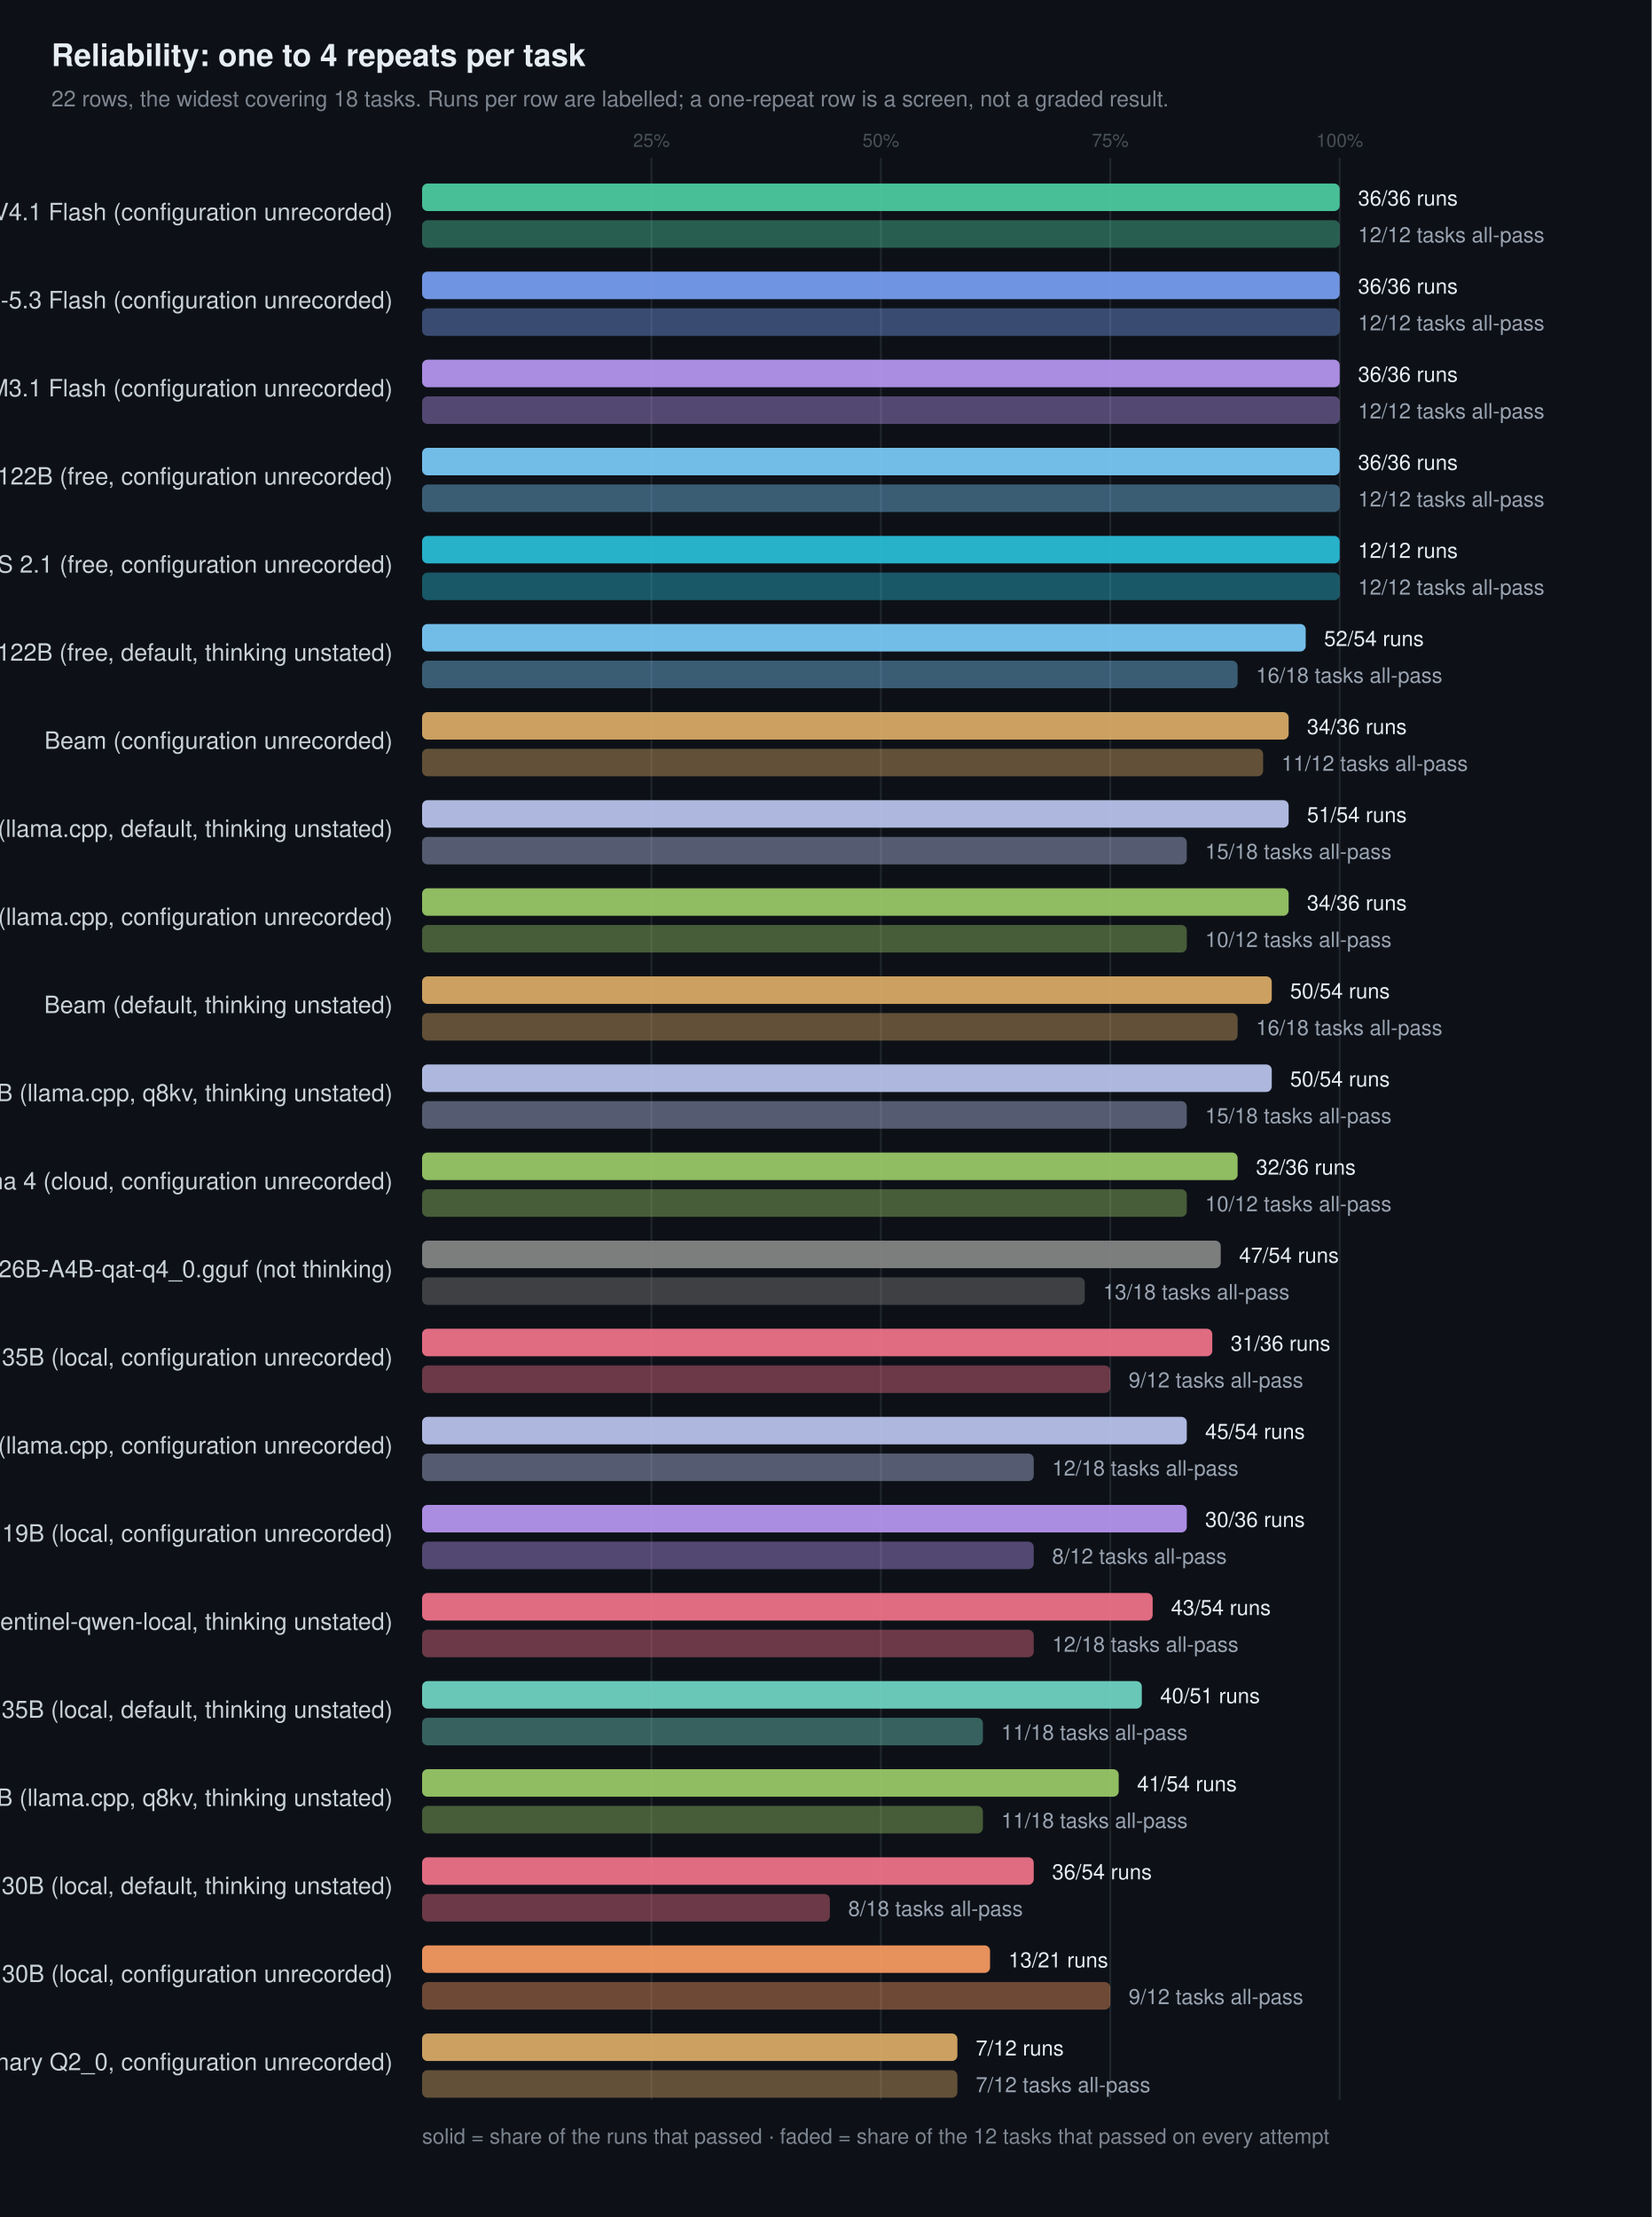
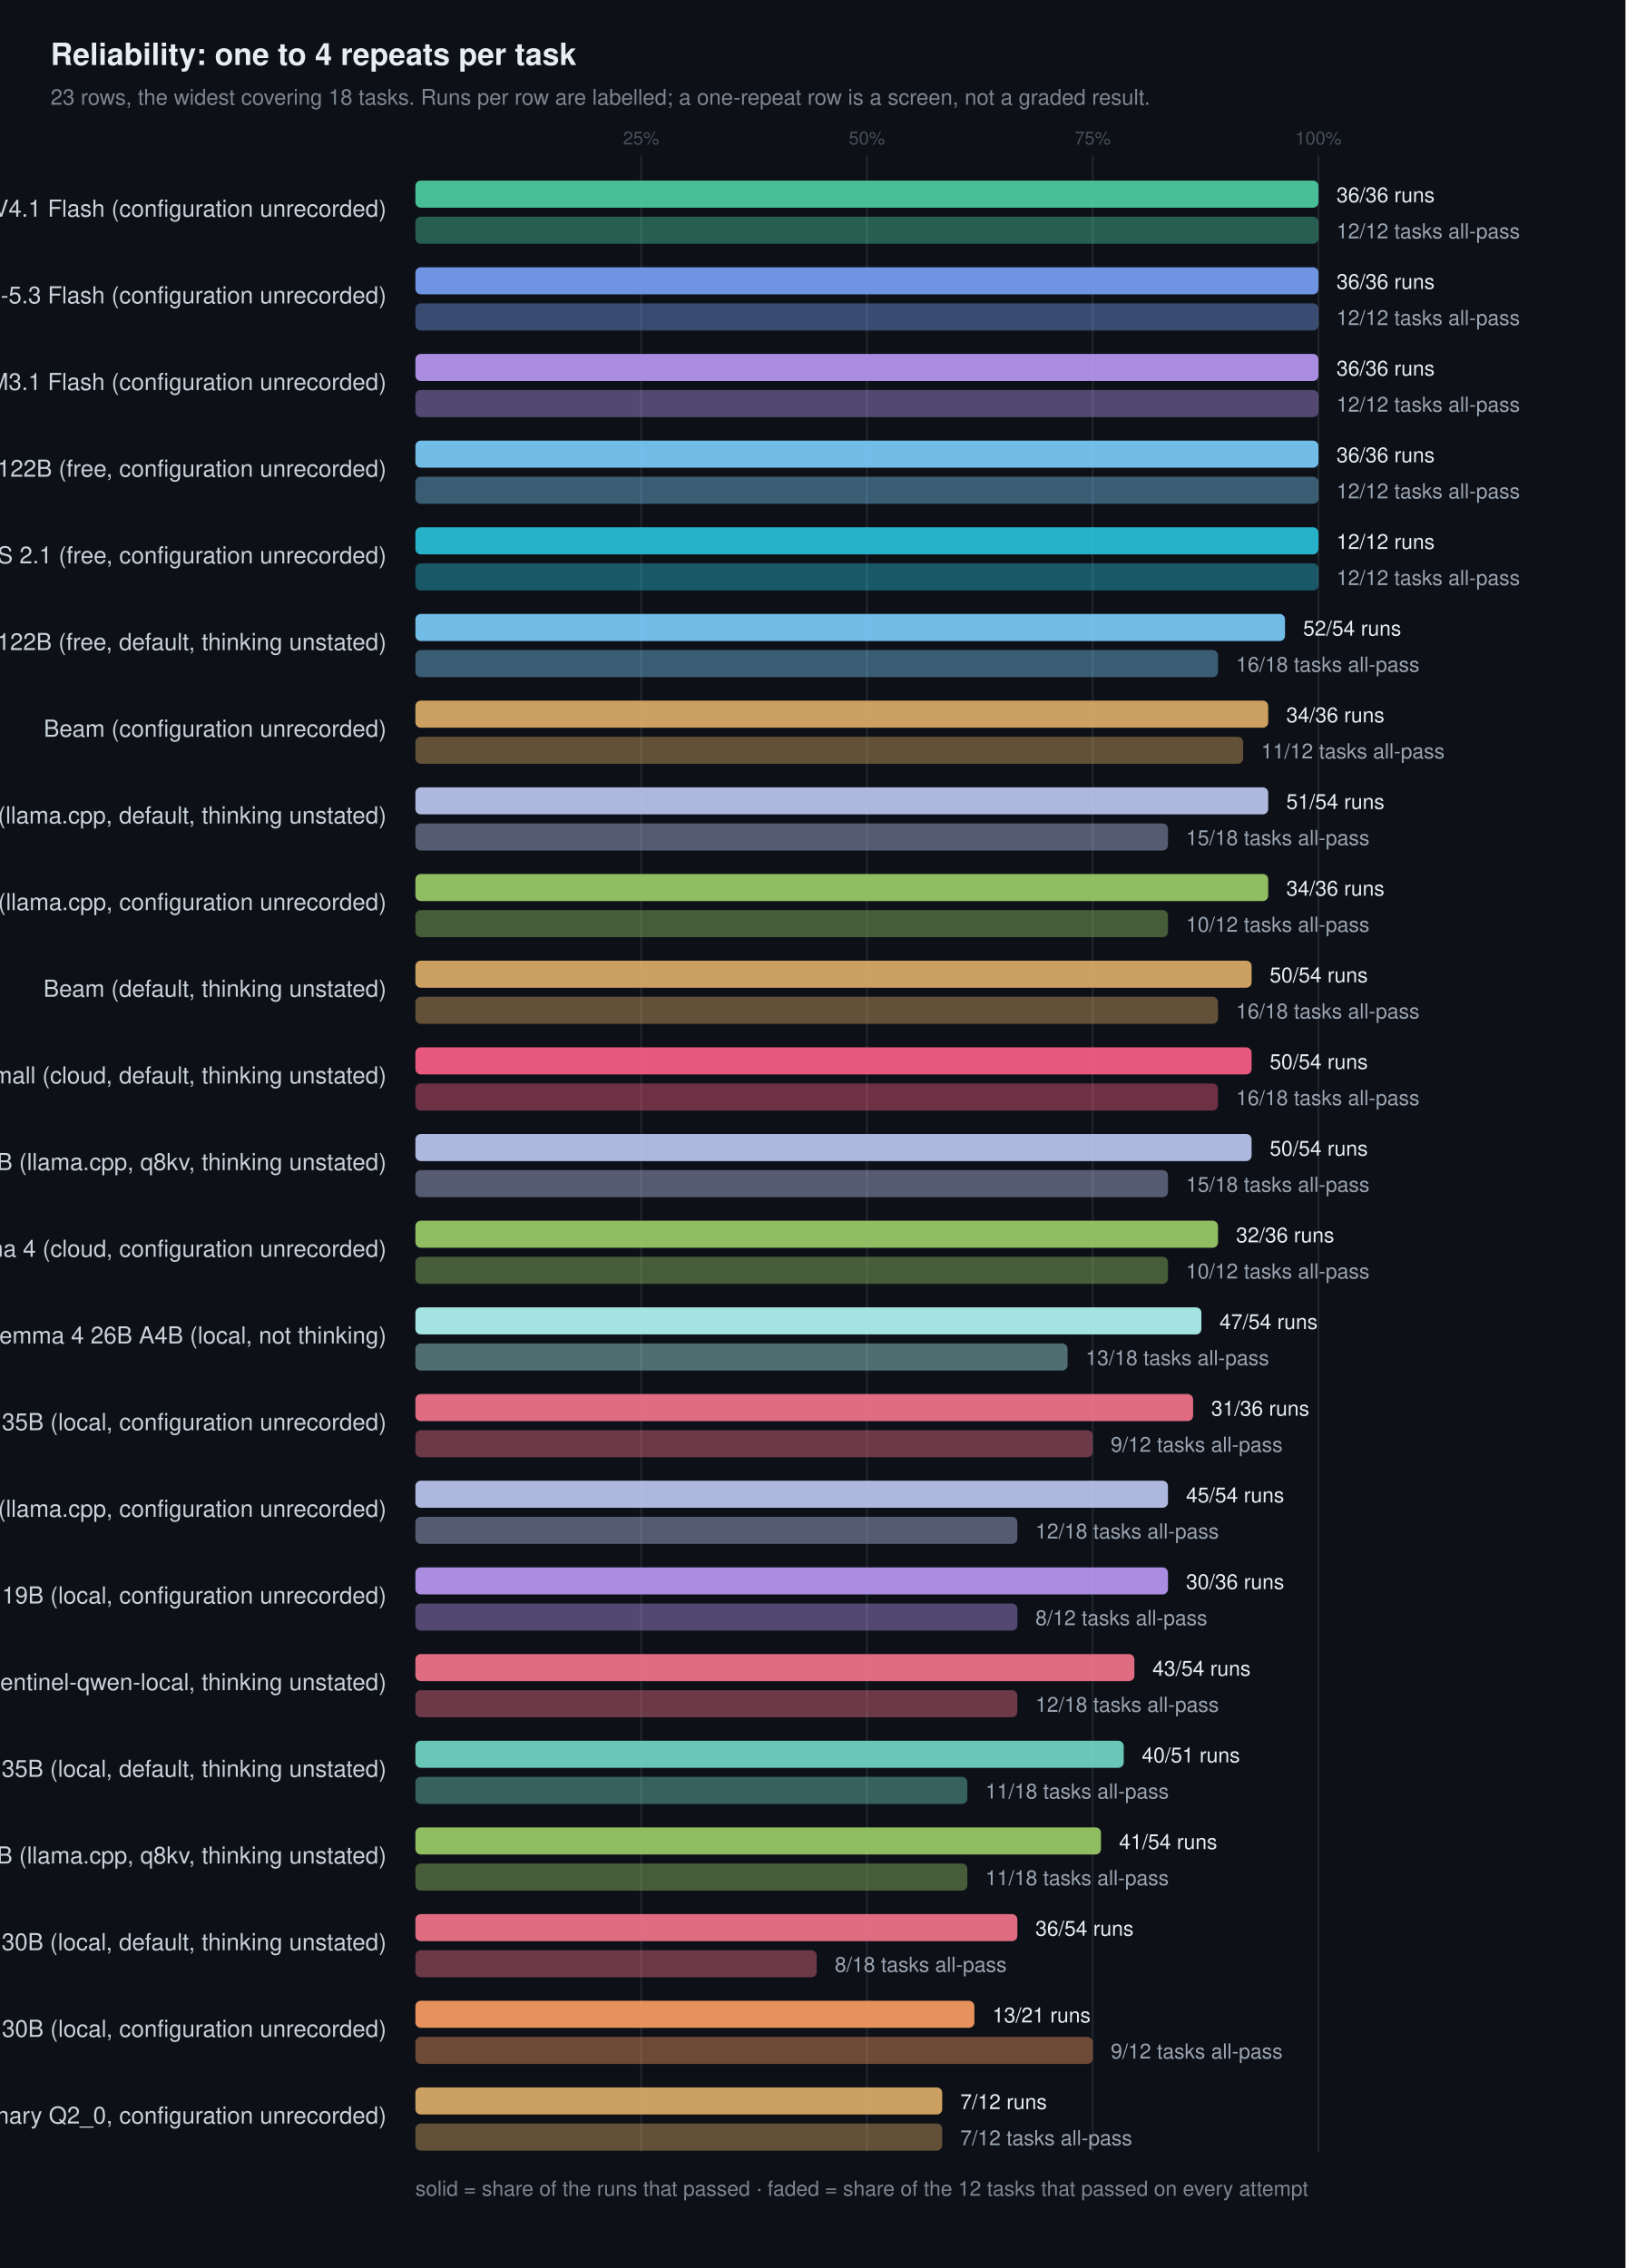
- <svg xmlns="http://www.w3.org/2000/svg" width="900" height="1208" viewBox="0 0 900 1208" font-family="ui-sans-serif, -apple-system, Segoe UI, Helvetica, Arial, sans-serif">
+ <svg xmlns="http://www.w3.org/2000/svg" width="900" height="1256" viewBox="0 0 900 1256" font-family="ui-sans-serif, -apple-system, Segoe UI, Helvetica, Arial, sans-serif">
  <rect width="100%" height="100%" fill="#0d1117" />
  <text x="28" y="36" fill="#e6edf3" font-size="17" font-weight="600">Reliability: one to 4 repeats per task</text>
-   <text x="28" y="58" fill="#7d8590" font-size="12">22 rows, the widest covering 18 tasks. Runs per row are labelled; a one-repeat row is a screen, not a graded result.</text>
-   <line x1="355.0" y1="86" x2="355.0" y2="1144" stroke="#21262d" stroke-width="1" />
+   <text x="28" y="58" fill="#7d8590" font-size="12">23 rows, the widest covering 18 tasks. Runs per row are labelled; a one-repeat row is a screen, not a graded result.</text>
+   <line x1="355.0" y1="86" x2="355.0" y2="1192" stroke="#21262d" stroke-width="1" />
  <text x="355.0" y="80" fill="#484f58" font-size="10" text-anchor="middle">25%</text>
-   <line x1="480.0" y1="86" x2="480.0" y2="1144" stroke="#21262d" stroke-width="1" />
+   <line x1="480.0" y1="86" x2="480.0" y2="1192" stroke="#21262d" stroke-width="1" />
  <text x="480.0" y="80" fill="#484f58" font-size="10" text-anchor="middle">50%</text>
-   <line x1="605.0" y1="86" x2="605.0" y2="1144" stroke="#21262d" stroke-width="1" />
+   <line x1="605.0" y1="86" x2="605.0" y2="1192" stroke="#21262d" stroke-width="1" />
  <text x="605.0" y="80" fill="#484f58" font-size="10" text-anchor="middle">75%</text>
-   <line x1="730.0" y1="86" x2="730.0" y2="1144" stroke="#21262d" stroke-width="1" />
+   <line x1="730.0" y1="86" x2="730.0" y2="1192" stroke="#21262d" stroke-width="1" />
  <text x="730.0" y="80" fill="#484f58" font-size="10" text-anchor="middle">100%</text>
  <text x="214" y="120" fill="#c9d1d9" font-size="13" text-anchor="end">DeepSeek V4.1 Flash (configuration unrecorded)</text>
  <rect x="230" y="100" width="500.0" height="15" rx="3" fill="#4fd1a5" opacity="0.9" />
  <text x="740.0" y="112" fill="#e6edf3" font-size="11.5">36/36 runs</text>
  <rect x="230" y="120" width="500.0" height="15" rx="3" fill="#4fd1a5" opacity="0.4" />
  <text x="740.0" y="132" fill="#9aa4b2" font-size="11.5">12/12 tasks all-pass</text>
  <text x="214" y="168" fill="#c9d1d9" font-size="13" text-anchor="end">GLM-5.3 Flash (configuration unrecorded)</text>
  <rect x="230" y="148" width="500.0" height="15" rx="3" fill="#7aa2f7" opacity="0.9" />
  <text x="740.0" y="160" fill="#e6edf3" font-size="11.5">36/36 runs</text>
  <rect x="230" y="168" width="500.0" height="15" rx="3" fill="#7aa2f7" opacity="0.4" />
  <text x="740.0" y="180" fill="#9aa4b2" font-size="11.5">12/12 tasks all-pass</text>
  <text x="214" y="216" fill="#c9d1d9" font-size="13" text-anchor="end">MiniMax M3.1 Flash (configuration unrecorded)</text>
  <rect x="230" y="196" width="500.0" height="15" rx="3" fill="#bb9af7" opacity="0.9" />
  <text x="740.0" y="208" fill="#e6edf3" font-size="11.5">36/36 runs</text>
  <rect x="230" y="216" width="500.0" height="15" rx="3" fill="#bb9af7" opacity="0.4" />
  <text x="740.0" y="228" fill="#9aa4b2" font-size="11.5">12/12 tasks all-pass</text>
  <text x="214" y="264" fill="#c9d1d9" font-size="13" text-anchor="end">Ornith 1.5 122B (free, configuration unrecorded)</text>
  <rect x="230" y="244" width="500.0" height="15" rx="3" fill="#7dcfff" opacity="0.9" />
  <text x="740.0" y="256" fill="#e6edf3" font-size="11.5">36/36 runs</text>
  <rect x="230" y="264" width="500.0" height="15" rx="3" fill="#7dcfff" opacity="0.4" />
  <text x="740.0" y="276" fill="#9aa4b2" font-size="11.5">12/12 tasks all-pass</text>
  <text x="214" y="312" fill="#c9d1d9" font-size="13" text-anchor="end">Laguna S 2.1 (free, configuration unrecorded)</text>
  <rect x="230" y="292" width="500.0" height="15" rx="3" fill="#2ac3de" opacity="0.9" />
  <text x="740.0" y="304" fill="#e6edf3" font-size="11.5">12/12 runs</text>
  <rect x="230" y="312" width="500.0" height="15" rx="3" fill="#2ac3de" opacity="0.4" />
  <text x="740.0" y="324" fill="#9aa4b2" font-size="11.5">12/12 tasks all-pass</text>
  <text x="214" y="360" fill="#c9d1d9" font-size="13" text-anchor="end">Ornith 1.5 122B (free, default, thinking unstated)</text>
  <rect x="230" y="340" width="481.5" height="15" rx="3" fill="#7dcfff" opacity="0.9" />
  <text x="721.5" y="352" fill="#e6edf3" font-size="11.5">52/54 runs</text>
  <rect x="230" y="360" width="444.4" height="15" rx="3" fill="#7dcfff" opacity="0.4" />
  <text x="684.4" y="372" fill="#9aa4b2" font-size="11.5">16/18 tasks all-pass</text>
  <text x="214" y="408" fill="#c9d1d9" font-size="13" text-anchor="end">Beam (configuration unrecorded)</text>
  <rect x="230" y="388" width="472.2" height="15" rx="3" fill="#e0af68" opacity="0.9" />
  <text x="712.2" y="400" fill="#e6edf3" font-size="11.5">34/36 runs</text>
  <rect x="230" y="408" width="458.3" height="15" rx="3" fill="#e0af68" opacity="0.4" />
  <text x="698.3" y="420" fill="#9aa4b2" font-size="11.5">11/12 tasks all-pass</text>
  <text x="214" y="456" fill="#c9d1d9" font-size="13" text-anchor="end">Ornith 1.5 9B (llama.cpp, default, thinking unstated)</text>
  <rect x="230" y="436" width="472.2" height="15" rx="3" fill="#c0caf5" opacity="0.9" />
  <text x="712.2" y="448" fill="#e6edf3" font-size="11.5">51/54 runs</text>
  <rect x="230" y="456" width="416.7" height="15" rx="3" fill="#c0caf5" opacity="0.4" />
  <text x="656.7" y="468" fill="#9aa4b2" font-size="11.5">15/18 tasks all-pass</text>
  <text x="214" y="504" fill="#c9d1d9" font-size="13" text-anchor="end">LFM3 1.7B (llama.cpp, configuration unrecorded)</text>
  <rect x="230" y="484" width="472.2" height="15" rx="3" fill="#9ece6a" opacity="0.9" />
  <text x="712.2" y="496" fill="#e6edf3" font-size="11.5">34/36 runs</text>
  <rect x="230" y="504" width="416.7" height="15" rx="3" fill="#9ece6a" opacity="0.4" />
  <text x="656.7" y="516" fill="#9aa4b2" font-size="11.5">10/12 tasks all-pass</text>
  <text x="214" y="552" fill="#c9d1d9" font-size="13" text-anchor="end">Beam (default, thinking unstated)</text>
  <rect x="230" y="532" width="463.0" height="15" rx="3" fill="#e0af68" opacity="0.9" />
  <text x="703.0" y="544" fill="#e6edf3" font-size="11.5">50/54 runs</text>
  <rect x="230" y="552" width="444.4" height="15" rx="3" fill="#e0af68" opacity="0.4" />
  <text x="684.4" y="564" fill="#9aa4b2" font-size="11.5">16/18 tasks all-pass</text>
-   <text x="214" y="600" fill="#c9d1d9" font-size="13" text-anchor="end">Ornith 1.5 9B (llama.cpp, q8kv, thinking unstated)</text>
-   <rect x="230" y="580" width="463.0" height="15" rx="3" fill="#c0caf5" opacity="0.9" />
+   <text x="214" y="600" fill="#c9d1d9" font-size="13" text-anchor="end">Inkling 2 Small (cloud, default, thinking unstated)</text>
+   <rect x="230" y="580" width="463.0" height="15" rx="3" fill="#ff5f87" opacity="0.9" />
  <text x="703.0" y="592" fill="#e6edf3" font-size="11.5">50/54 runs</text>
-   <rect x="230" y="600" width="416.7" height="15" rx="3" fill="#c0caf5" opacity="0.4" />
-   <text x="656.7" y="612" fill="#9aa4b2" font-size="11.5">15/18 tasks all-pass</text>
-   <text x="214" y="648" fill="#c9d1d9" font-size="13" text-anchor="end">Gemma 4 (cloud, configuration unrecorded)</text>
-   <rect x="230" y="628" width="444.4" height="15" rx="3" fill="#9ece6a" opacity="0.9" />
-   <text x="684.4" y="640" fill="#e6edf3" font-size="11.5">32/36 runs</text>
-   <rect x="230" y="648" width="416.7" height="15" rx="3" fill="#9ece6a" opacity="0.4" />
-   <text x="656.7" y="660" fill="#9aa4b2" font-size="11.5">10/12 tasks all-pass</text>
-   <text x="214" y="696" fill="#c9d1d9" font-size="13" text-anchor="end">gemma-4-26B-A4B-qat-q4_0.gguf (not thinking)</text>
-   <rect x="230" y="676" width="435.2" height="15" rx="3" fill="#888888" opacity="0.9" />
-   <text x="675.2" y="688" fill="#e6edf3" font-size="11.5">47/54 runs</text>
-   <rect x="230" y="696" width="361.1" height="15" rx="3" fill="#888888" opacity="0.4" />
-   <text x="601.1" y="708" fill="#9aa4b2" font-size="11.5">13/18 tasks all-pass</text>
-   <text x="214" y="744" fill="#c9d1d9" font-size="13" text-anchor="end">Qwen3.6 35B (local, configuration unrecorded)</text>
-   <rect x="230" y="724" width="430.6" height="15" rx="3" fill="#f7768e" opacity="0.9" />
-   <text x="670.6" y="736" fill="#e6edf3" font-size="11.5">31/36 runs</text>
-   <rect x="230" y="744" width="375.0" height="15" rx="3" fill="#f7768e" opacity="0.4" />
-   <text x="615.0" y="756" fill="#9aa4b2" font-size="11.5">9/12 tasks all-pass</text>
-   <text x="214" y="792" fill="#c9d1d9" font-size="13" text-anchor="end">Ornith 1.5 9B (llama.cpp, configuration unrecorded)</text>
-   <rect x="230" y="772" width="416.7" height="15" rx="3" fill="#c0caf5" opacity="0.9" />
-   <text x="656.7" y="784" fill="#e6edf3" font-size="11.5">45/54 runs</text>
-   <rect x="230" y="792" width="333.3" height="15" rx="3" fill="#c0caf5" opacity="0.4" />
-   <text x="573.3" y="804" fill="#9aa4b2" font-size="11.5">12/18 tasks all-pass</text>
-   <text x="214" y="840" fill="#c9d1d9" font-size="13" text-anchor="end">Groot 19B (local, configuration unrecorded)</text>
-   <rect x="230" y="820" width="416.7" height="15" rx="3" fill="#bb9af7" opacity="0.9" />
-   <text x="656.7" y="832" fill="#e6edf3" font-size="11.5">30/36 runs</text>
-   <rect x="230" y="840" width="333.3" height="15" rx="3" fill="#bb9af7" opacity="0.4" />
-   <text x="573.3" y="852" fill="#9aa4b2" font-size="11.5">8/12 tasks all-pass</text>
-   <text x="214" y="888" fill="#c9d1d9" font-size="13" text-anchor="end">Qwen3.6 35B (local, sentinel-qwen-local, thinking unstated)</text>
-   <rect x="230" y="868" width="398.1" height="15" rx="3" fill="#f7768e" opacity="0.9" />
-   <text x="638.1" y="880" fill="#e6edf3" font-size="11.5">43/54 runs</text>
-   <rect x="230" y="888" width="333.3" height="15" rx="3" fill="#f7768e" opacity="0.4" />
-   <text x="573.3" y="900" fill="#9aa4b2" font-size="11.5">12/18 tasks all-pass</text>
-   <text x="214" y="936" fill="#c9d1d9" font-size="13" text-anchor="end">Logics-SWE Qwen3.6 35B (local, default, thinking unstated)</text>
-   <rect x="230" y="916" width="392.2" height="15" rx="3" fill="#73daca" opacity="0.9" />
-   <text x="632.2" y="928" fill="#e6edf3" font-size="11.5">40/51 runs</text>
-   <rect x="230" y="936" width="305.6" height="15" rx="3" fill="#73daca" opacity="0.4" />
-   <text x="545.6" y="948" fill="#9aa4b2" font-size="11.5">11/18 tasks all-pass</text>
-   <text x="214" y="984" fill="#c9d1d9" font-size="13" text-anchor="end">LFM3 1.7B (llama.cpp, q8kv, thinking unstated)</text>
-   <rect x="230" y="964" width="379.6" height="15" rx="3" fill="#9ece6a" opacity="0.9" />
-   <text x="619.6" y="976" fill="#e6edf3" font-size="11.5">41/54 runs</text>
-   <rect x="230" y="984" width="305.6" height="15" rx="3" fill="#9ece6a" opacity="0.4" />
+   <rect x="230" y="600" width="444.4" height="15" rx="3" fill="#ff5f87" opacity="0.4" />
+   <text x="684.4" y="612" fill="#9aa4b2" font-size="11.5">16/18 tasks all-pass</text>
+   <text x="214" y="648" fill="#c9d1d9" font-size="13" text-anchor="end">Ornith 1.5 9B (llama.cpp, q8kv, thinking unstated)</text>
+   <rect x="230" y="628" width="463.0" height="15" rx="3" fill="#c0caf5" opacity="0.9" />
+   <text x="703.0" y="640" fill="#e6edf3" font-size="11.5">50/54 runs</text>
+   <rect x="230" y="648" width="416.7" height="15" rx="3" fill="#c0caf5" opacity="0.4" />
+   <text x="656.7" y="660" fill="#9aa4b2" font-size="11.5">15/18 tasks all-pass</text>
+   <text x="214" y="696" fill="#c9d1d9" font-size="13" text-anchor="end">Gemma 4 (cloud, configuration unrecorded)</text>
+   <rect x="230" y="676" width="444.4" height="15" rx="3" fill="#9ece6a" opacity="0.9" />
+   <text x="684.4" y="688" fill="#e6edf3" font-size="11.5">32/36 runs</text>
+   <rect x="230" y="696" width="416.7" height="15" rx="3" fill="#9ece6a" opacity="0.4" />
+   <text x="656.7" y="708" fill="#9aa4b2" font-size="11.5">10/12 tasks all-pass</text>
+   <text x="214" y="744" fill="#c9d1d9" font-size="13" text-anchor="end">Gemma 4 26B A4B (local, not thinking)</text>
+   <rect x="230" y="724" width="435.2" height="15" rx="3" fill="#b4f9f8" opacity="0.9" />
+   <text x="675.2" y="736" fill="#e6edf3" font-size="11.5">47/54 runs</text>
+   <rect x="230" y="744" width="361.1" height="15" rx="3" fill="#b4f9f8" opacity="0.4" />
+   <text x="601.1" y="756" fill="#9aa4b2" font-size="11.5">13/18 tasks all-pass</text>
+   <text x="214" y="792" fill="#c9d1d9" font-size="13" text-anchor="end">Qwen3.6 35B (local, configuration unrecorded)</text>
+   <rect x="230" y="772" width="430.6" height="15" rx="3" fill="#f7768e" opacity="0.9" />
+   <text x="670.6" y="784" fill="#e6edf3" font-size="11.5">31/36 runs</text>
+   <rect x="230" y="792" width="375.0" height="15" rx="3" fill="#f7768e" opacity="0.4" />
+   <text x="615.0" y="804" fill="#9aa4b2" font-size="11.5">9/12 tasks all-pass</text>
+   <text x="214" y="840" fill="#c9d1d9" font-size="13" text-anchor="end">Ornith 1.5 9B (llama.cpp, configuration unrecorded)</text>
+   <rect x="230" y="820" width="416.7" height="15" rx="3" fill="#c0caf5" opacity="0.9" />
+   <text x="656.7" y="832" fill="#e6edf3" font-size="11.5">45/54 runs</text>
+   <rect x="230" y="840" width="333.3" height="15" rx="3" fill="#c0caf5" opacity="0.4" />
+   <text x="573.3" y="852" fill="#9aa4b2" font-size="11.5">12/18 tasks all-pass</text>
+   <text x="214" y="888" fill="#c9d1d9" font-size="13" text-anchor="end">Groot 19B (local, configuration unrecorded)</text>
+   <rect x="230" y="868" width="416.7" height="15" rx="3" fill="#bb9af7" opacity="0.9" />
+   <text x="656.7" y="880" fill="#e6edf3" font-size="11.5">30/36 runs</text>
+   <rect x="230" y="888" width="333.3" height="15" rx="3" fill="#bb9af7" opacity="0.4" />
+   <text x="573.3" y="900" fill="#9aa4b2" font-size="11.5">8/12 tasks all-pass</text>
+   <text x="214" y="936" fill="#c9d1d9" font-size="13" text-anchor="end">Qwen3.6 35B (local, sentinel-qwen-local, thinking unstated)</text>
+   <rect x="230" y="916" width="398.1" height="15" rx="3" fill="#f7768e" opacity="0.9" />
+   <text x="638.1" y="928" fill="#e6edf3" font-size="11.5">43/54 runs</text>
+   <rect x="230" y="936" width="333.3" height="15" rx="3" fill="#f7768e" opacity="0.4" />
+   <text x="573.3" y="948" fill="#9aa4b2" font-size="11.5">12/18 tasks all-pass</text>
+   <text x="214" y="984" fill="#c9d1d9" font-size="13" text-anchor="end">Logics-SWE Qwen3.6 35B (local, default, thinking unstated)</text>
+   <rect x="230" y="964" width="392.2" height="15" rx="3" fill="#73daca" opacity="0.9" />
+   <text x="632.2" y="976" fill="#e6edf3" font-size="11.5">40/51 runs</text>
+   <rect x="230" y="984" width="305.6" height="15" rx="3" fill="#73daca" opacity="0.4" />
  <text x="545.6" y="996" fill="#9aa4b2" font-size="11.5">11/18 tasks all-pass</text>
-   <text x="214" y="1032" fill="#c9d1d9" font-size="13" text-anchor="end">GLM-4.7-Flash 30B (local, default, thinking unstated)</text>
-   <rect x="230" y="1012" width="333.3" height="15" rx="3" fill="#f7768e" opacity="0.9" />
-   <text x="573.3" y="1024" fill="#e6edf3" font-size="11.5">36/54 runs</text>
-   <rect x="230" y="1032" width="222.2" height="15" rx="3" fill="#f7768e" opacity="0.4" />
-   <text x="462.2" y="1044" fill="#9aa4b2" font-size="11.5">8/18 tasks all-pass</text>
-   <text x="214" y="1080" fill="#c9d1d9" font-size="13" text-anchor="end">Nemotron 3.5 Lightning 30B (local, configuration unrecorded)</text>
-   <rect x="230" y="1060" width="309.5" height="15" rx="3" fill="#ff9e64" opacity="0.9" />
-   <text x="549.5" y="1072" fill="#e6edf3" font-size="11.5">13/21 runs</text>
-   <rect x="230" y="1080" width="375.0" height="15" rx="3" fill="#ff9e64" opacity="0.4" />
-   <text x="615.0" y="1092" fill="#9aa4b2" font-size="11.5">9/12 tasks all-pass</text>
-   <text x="214" y="1128" fill="#c9d1d9" font-size="13" text-anchor="end">Bonsai 2 9B (ternary Q2_0, configuration unrecorded)</text>
-   <rect x="230" y="1108" width="291.7" height="15" rx="3" fill="#e0af68" opacity="0.9" />
-   <text x="531.7" y="1120" fill="#e6edf3" font-size="11.5">7/12 runs</text>
-   <rect x="230" y="1128" width="291.7" height="15" rx="3" fill="#e0af68" opacity="0.4" />
-   <text x="531.7" y="1140" fill="#9aa4b2" font-size="11.5">7/12 tasks all-pass</text>
-   <text x="230" y="1168" fill="#7d8590" font-size="11.5">solid = share of the runs that passed   ·   faded = share of the 12 tasks that passed on every attempt</text>
+   <text x="214" y="1032" fill="#c9d1d9" font-size="13" text-anchor="end">LFM3 1.7B (llama.cpp, q8kv, thinking unstated)</text>
+   <rect x="230" y="1012" width="379.6" height="15" rx="3" fill="#9ece6a" opacity="0.9" />
+   <text x="619.6" y="1024" fill="#e6edf3" font-size="11.5">41/54 runs</text>
+   <rect x="230" y="1032" width="305.6" height="15" rx="3" fill="#9ece6a" opacity="0.4" />
+   <text x="545.6" y="1044" fill="#9aa4b2" font-size="11.5">11/18 tasks all-pass</text>
+   <text x="214" y="1080" fill="#c9d1d9" font-size="13" text-anchor="end">GLM-4.7-Flash 30B (local, default, thinking unstated)</text>
+   <rect x="230" y="1060" width="333.3" height="15" rx="3" fill="#f7768e" opacity="0.9" />
+   <text x="573.3" y="1072" fill="#e6edf3" font-size="11.5">36/54 runs</text>
+   <rect x="230" y="1080" width="222.2" height="15" rx="3" fill="#f7768e" opacity="0.4" />
+   <text x="462.2" y="1092" fill="#9aa4b2" font-size="11.5">8/18 tasks all-pass</text>
+   <text x="214" y="1128" fill="#c9d1d9" font-size="13" text-anchor="end">Nemotron 3.5 Lightning 30B (local, configuration unrecorded)</text>
+   <rect x="230" y="1108" width="309.5" height="15" rx="3" fill="#ff9e64" opacity="0.9" />
+   <text x="549.5" y="1120" fill="#e6edf3" font-size="11.5">13/21 runs</text>
+   <rect x="230" y="1128" width="375.0" height="15" rx="3" fill="#ff9e64" opacity="0.4" />
+   <text x="615.0" y="1140" fill="#9aa4b2" font-size="11.5">9/12 tasks all-pass</text>
+   <text x="214" y="1176" fill="#c9d1d9" font-size="13" text-anchor="end">Bonsai 2 9B (ternary Q2_0, configuration unrecorded)</text>
+   <rect x="230" y="1156" width="291.7" height="15" rx="3" fill="#e0af68" opacity="0.9" />
+   <text x="531.7" y="1168" fill="#e6edf3" font-size="11.5">7/12 runs</text>
+   <rect x="230" y="1176" width="291.7" height="15" rx="3" fill="#e0af68" opacity="0.4" />
+   <text x="531.7" y="1188" fill="#9aa4b2" font-size="11.5">7/12 tasks all-pass</text>
+   <text x="230" y="1216" fill="#7d8590" font-size="11.5">solid = share of the runs that passed   ·   faded = share of the 12 tasks that passed on every attempt</text>
</svg>
